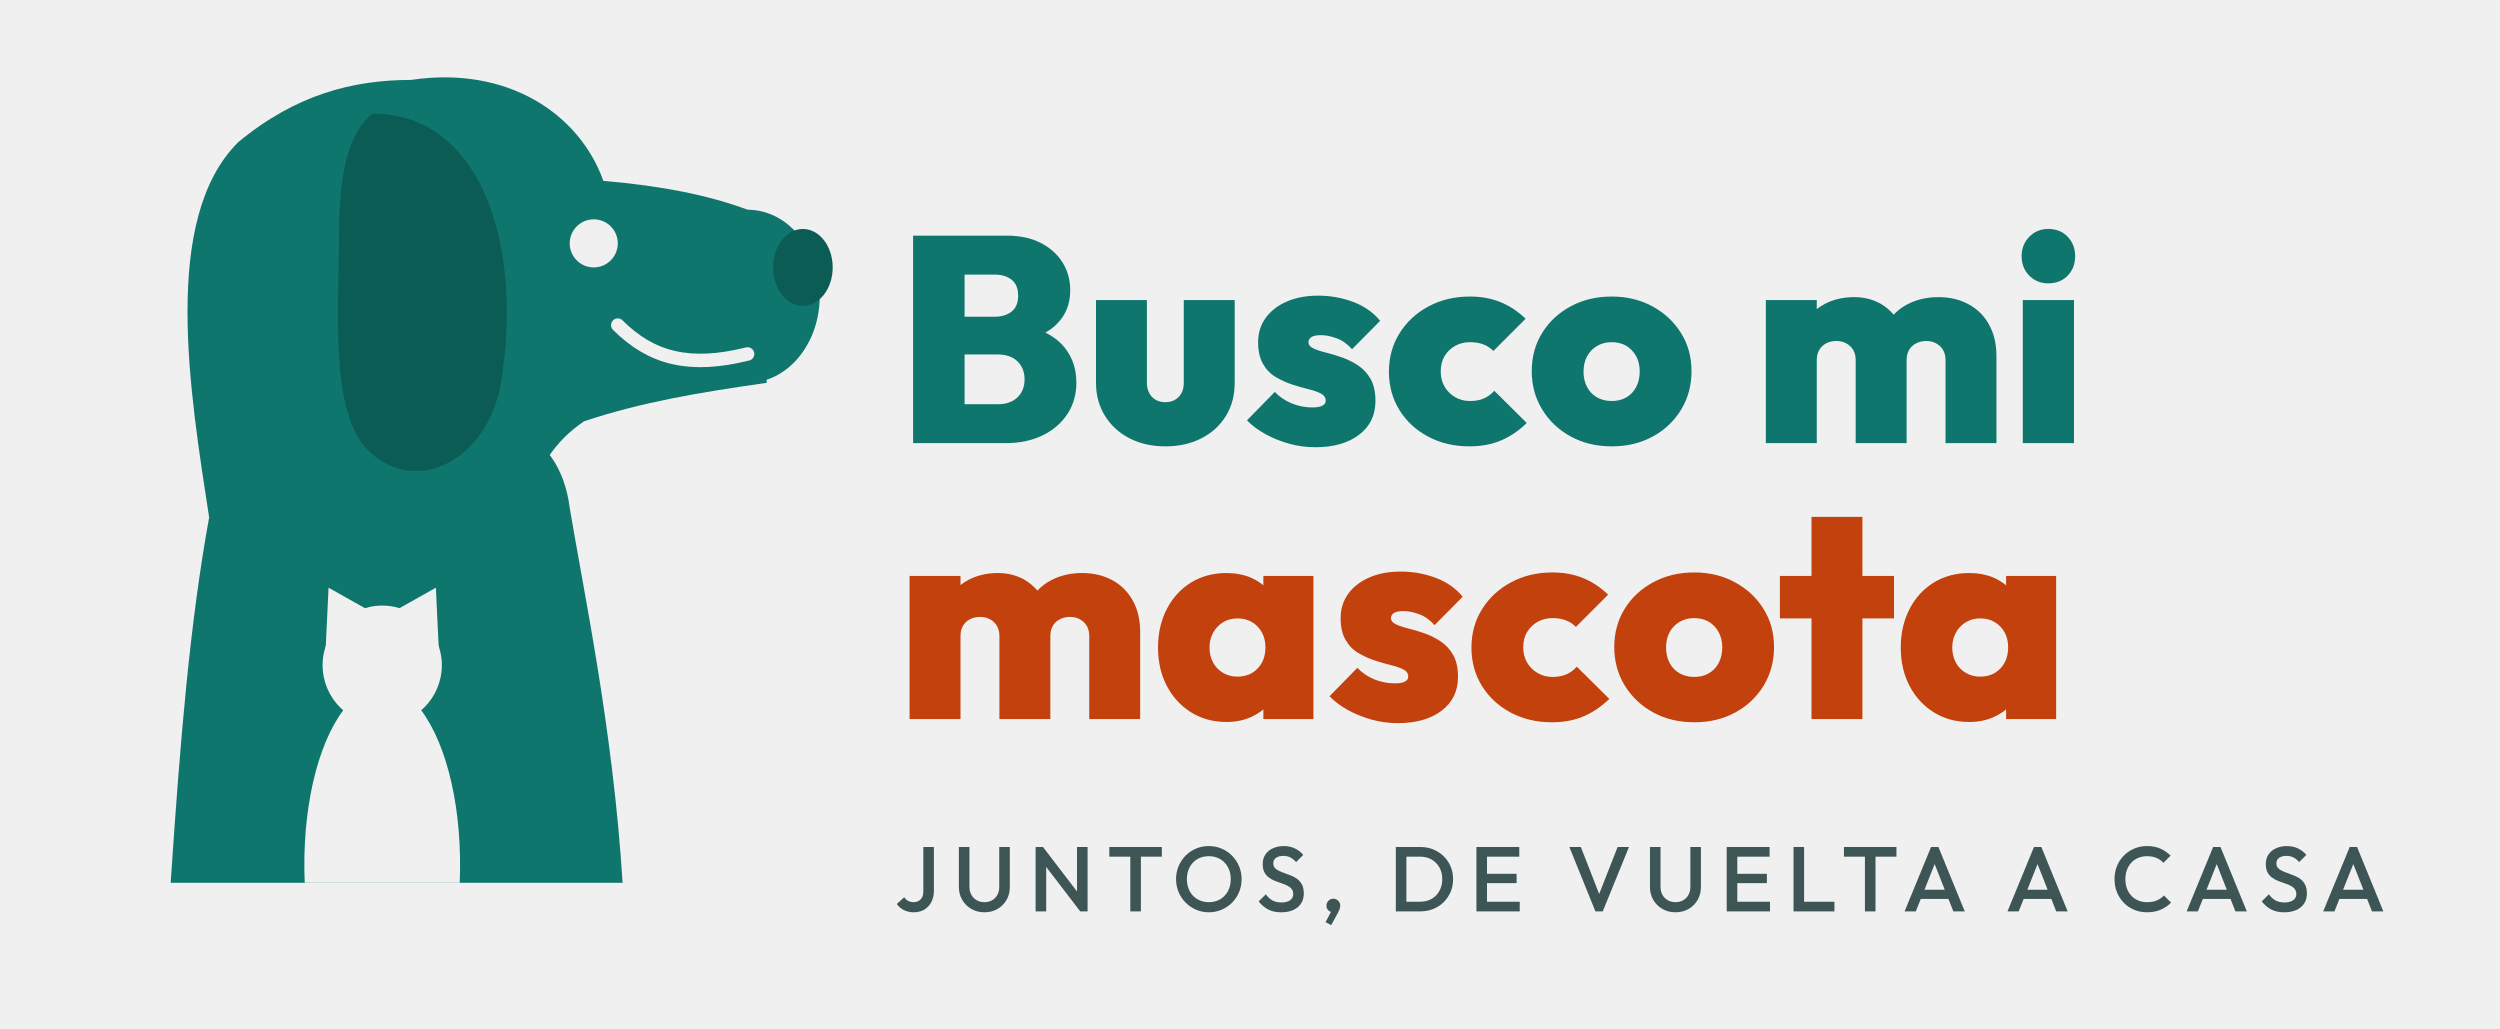
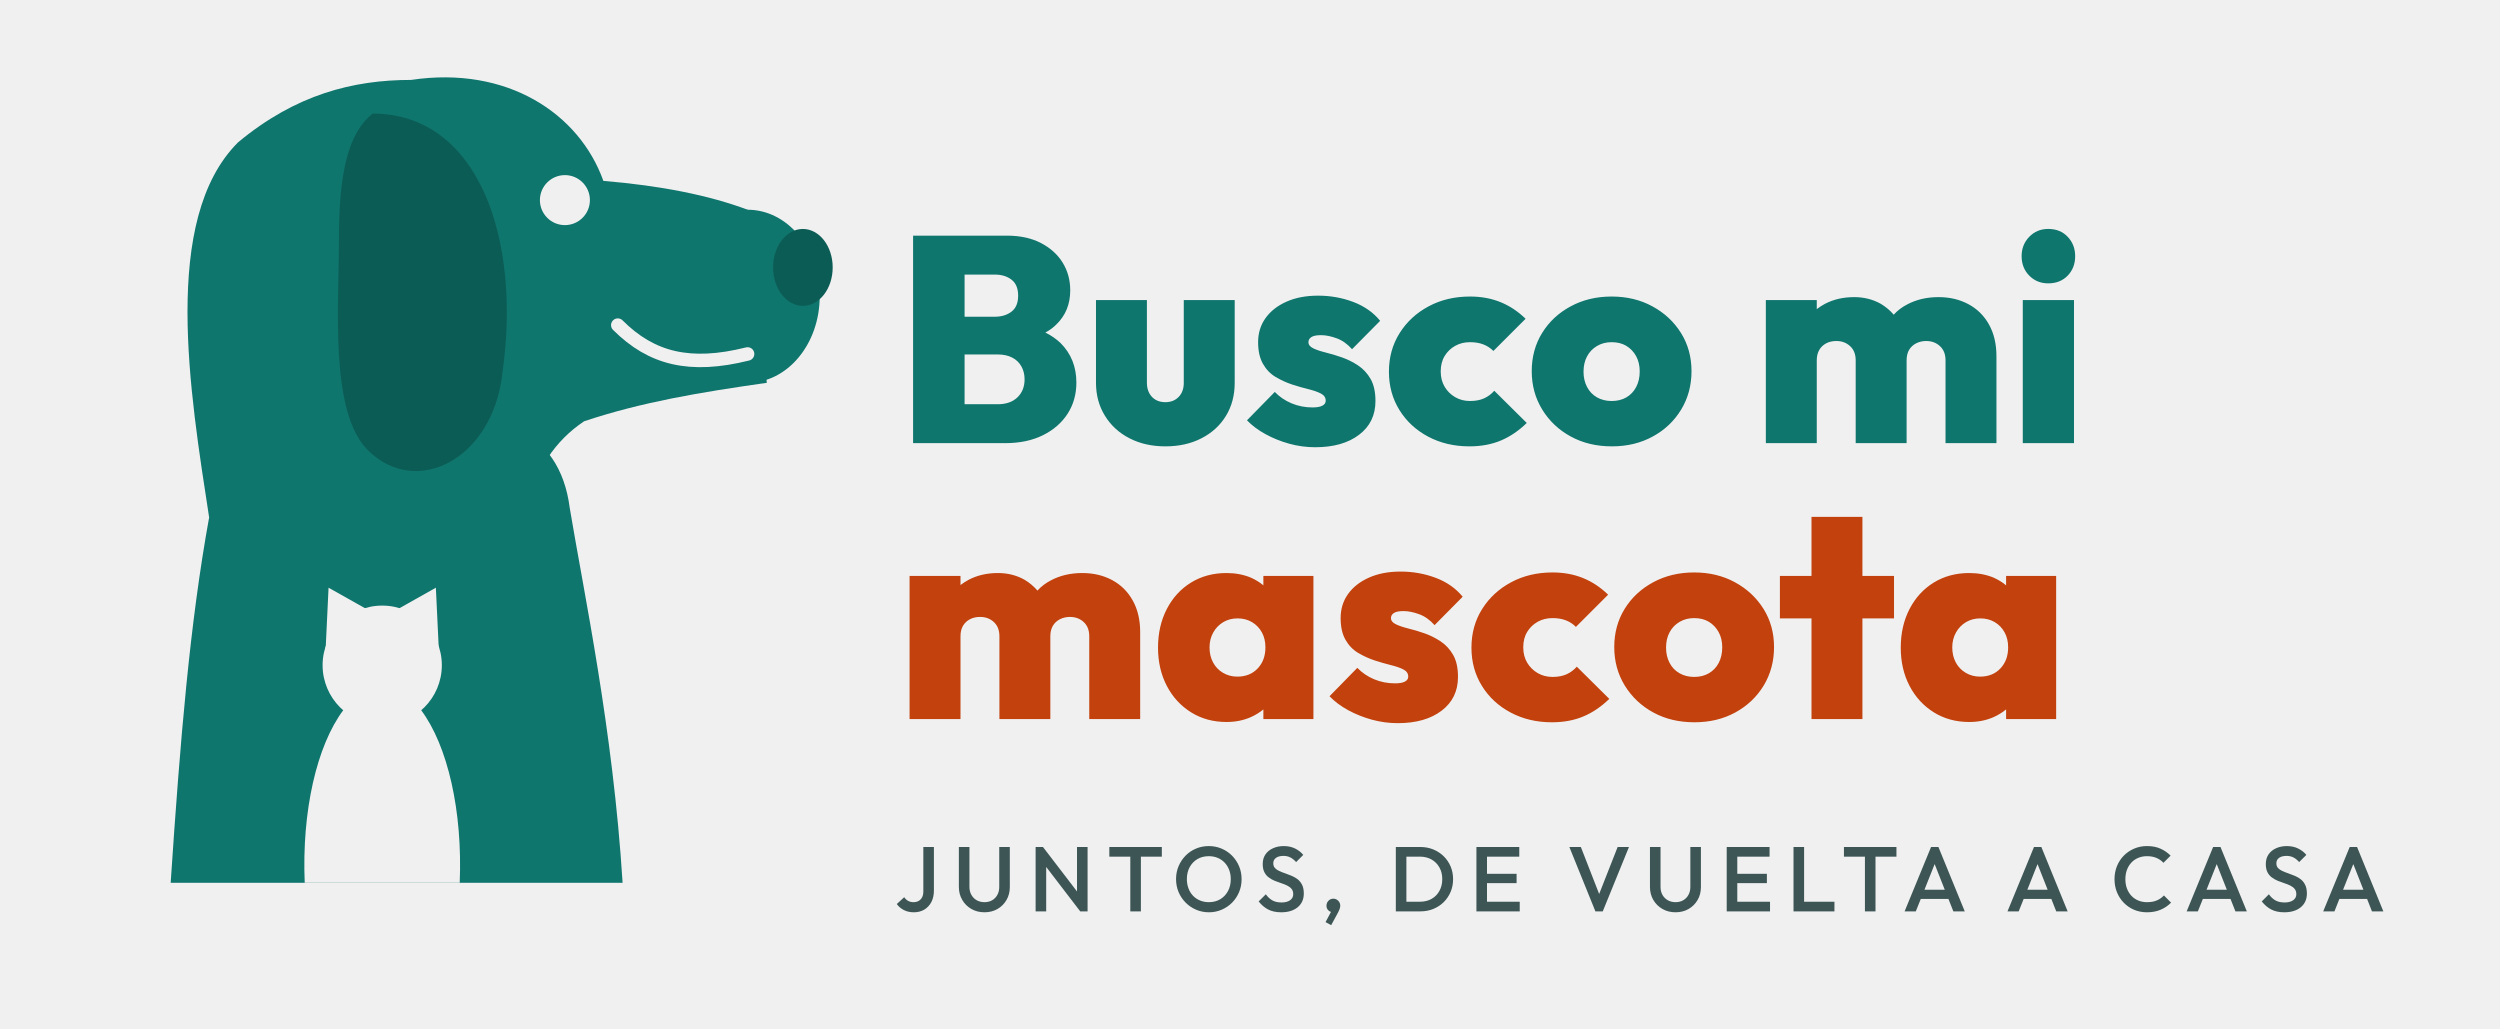
<svg xmlns="http://www.w3.org/2000/svg" viewBox="0 0 598 246" width="598" height="246" role="img" aria-label="Busco mi mascota. Juntos, de vuelta a casa">
  <g transform="translate(0 8) scale(1.916667)">
    <defs>
      <mask id="k0" maskUnits="userSpaceOnUse" x="-20" y="-20" width="260" height="360">
        <rect x="-20" y="-20" width="260" height="360" fill="#fff" />
-         <circle cx="136" cy="67" r="5" fill="#000" />
+         <circle cx="130" cy="58" r="5.2" fill="#000" />
        <path d="M168 90 C156 93 148 91 141 84" fill="none" stroke="#000" stroke-width="2.8" stroke-linecap="round" />
        <g transform="translate(92 200) scale(.62) translate(-30 -100)">
          <g fill="#000">
            <circle cx="30" cy="27" r="20" />
            <path d="M11 22 L12 1 L28 10 Z" />
            <path d="M49 22 L48 1 L32 10 Z" />
            <path d="M17 42 C8 54 3 76 4 100 L56 100 C57 76 52 54 43 42 Z" />
          </g>
        </g>
      </mask>
    </defs>
    <g transform="translate(-7.5 -14) scale(.6)">
      <g mask="url(#k0)">
        <g fill="#0f766e">
          <path d="M56 124 C52 98 46 62 62 46 C74 36 86 33 98 33 C118 30 133 40 138 54 C150 55 160 57 168 60 L172 96 C158 98 146 100 134 104 C128 108 124 114 122 122 L100 134 Z" />
          <ellipse cx="168" cy="78" rx="15" ry="18" />
          <path d="M56 124 C52 146 50 170 48 200 L142 200 C140 168 134 140 131 122 C130 114 126 108 120 106 L100 96 Z" />
          <ellipse cx="179.5" cy="72" rx="6.2" ry="8" fill="#0c5c56" />
          <path fill="#0c5c56" d="M90 40 C112 40 121 66 117 94 C115 112 99 120 89 110 C81 102 83 80 83 66 C83 52 85 44 90 40 Z" />
        </g>
      </g>
    </g>
  </g>
  <path fill="#0f766e" d="M240.46 106L218.41 106L218.41 56.37L240.95 56.37Q245.57 56.37 248.97 58.12Q252.36 59.87 254.18 62.81Q256 65.75 256 69.46L256 69.46Q256 74.43 252.64 77.65L252.64 77.65Q251.52 78.77 250.05 79.54L250.05 79.54Q252.15 80.59 253.69 82.06L253.69 82.06Q257.47 85.84 257.47 91.51L257.47 91.51Q257.47 95.71 255.37 98.97Q253.27 102.22 249.46 104.11Q245.64 106 240.46 106L240.46 106M238.71 84.79L230.73 84.79L230.73 96.69L238.71 96.69Q241.65 96.69 243.37 95.05Q245.08 93.4 245.08 90.74L245.08 90.74Q245.08 88.99 244.31 87.63Q243.54 86.26 242.11 85.53Q240.67 84.79 238.71 84.79L238.71 84.79M237.94 65.68L230.73 65.68L230.73 75.76L237.94 75.76Q240.39 75.76 241.97 74.53Q243.54 73.31 243.54 70.72Q243.54 68.13 241.97 66.91Q240.39 65.68 237.94 65.68L237.94 65.68M278.75 106.77L278.75 106.77Q273.92 106.77 270.18 104.84Q266.43 102.92 264.3 99.45Q262.16 95.99 262.16 91.58L262.16 91.58L262.16 71.77L274.34 71.77L274.34 91.58Q274.34 92.98 274.9 94.03Q275.46 95.08 276.44 95.64Q277.42 96.2 278.75 96.2L278.75 96.2Q280.71 96.2 281.94 94.94Q283.16 93.68 283.16 91.58L283.16 91.58L283.16 71.77L295.34 71.77L295.34 91.58Q295.34 96.06 293.24 99.49Q291.14 102.92 287.39 104.84Q283.65 106.77 278.75 106.77M314.59 106.98L314.59 106.98Q311.44 106.98 308.39 106.14Q305.35 105.3 302.73 103.86Q300.1 102.43 298.28 100.54L298.28 100.54L304.93 93.75Q306.61 95.5 308.95 96.48Q311.3 97.46 313.96 97.46L313.96 97.46Q315.5 97.46 316.31 97.04Q317.11 96.62 317.11 95.85L317.11 95.85Q317.11 94.73 315.95 94.13Q314.8 93.54 312.94 93.08Q311.09 92.63 309.06 91.97Q307.03 91.3 305.14 90.18Q303.25 89.06 302.1 87.03Q300.94 85 300.94 81.85L300.94 81.85Q300.94 78.56 302.73 76.07Q304.51 73.59 307.73 72.16Q310.95 70.72 315.29 70.72L315.29 70.72Q319.7 70.72 323.69 72.22Q327.68 73.73 330.13 76.74L330.13 76.74L323.41 83.53Q321.73 81.64 319.7 80.91Q317.67 80.17 315.99 80.17L315.99 80.17Q314.38 80.17 313.68 80.63Q312.98 81.08 312.98 81.85L312.98 81.85Q312.98 82.76 314.13 83.32Q315.29 83.88 317.14 84.33Q319 84.79 321 85.49Q322.99 86.19 324.85 87.41Q326.7 88.64 327.86 90.67Q329.01 92.7 329.01 95.92L329.01 95.92Q329.01 101.03 325.09 104Q321.17 106.98 314.59 106.98M351.48 106.77L351.48 106.77Q346.02 106.77 341.65 104.46Q337.27 102.15 334.75 98.09Q332.23 94.03 332.23 88.92L332.23 88.92Q332.23 83.74 334.79 79.68Q337.34 75.62 341.72 73.28Q346.09 70.93 351.62 70.93L351.62 70.93Q355.61 70.93 358.9 72.26Q362.19 73.59 364.92 76.25L364.92 76.25L357.22 83.95Q356.17 82.9 354.81 82.38Q353.44 81.85 351.62 81.85L351.62 81.85Q349.66 81.85 348.09 82.72Q346.51 83.6 345.57 85.14Q344.62 86.68 344.62 88.85L344.62 88.85Q344.62 90.95 345.57 92.53Q346.51 94.1 348.09 95.01Q349.66 95.92 351.62 95.92L351.62 95.92Q353.58 95.92 354.98 95.29Q356.38 94.66 357.43 93.47L357.43 93.47L365.2 101.17Q362.33 103.97 359.01 105.37Q355.68 106.77 351.48 106.77M385.57 106.77L385.57 106.77Q380.04 106.77 375.74 104.42Q371.43 102.08 368.91 97.98Q366.39 93.89 366.39 88.78L366.39 88.78Q366.39 83.67 368.88 79.64Q371.36 75.62 375.7 73.28Q380.04 70.93 385.5 70.93L385.5 70.93Q390.96 70.93 395.26 73.28Q399.57 75.62 402.09 79.64Q404.61 83.67 404.61 88.78L404.61 88.78Q404.61 93.89 402.13 97.98Q399.64 102.08 395.33 104.42Q391.03 106.77 385.57 106.77M385.5 95.92L385.5 95.92Q387.53 95.92 389.03 95.05Q390.54 94.17 391.38 92.56Q392.22 90.95 392.22 88.85L392.22 88.85Q392.22 86.75 391.35 85.17Q390.47 83.6 389 82.72Q387.53 81.85 385.5 81.85L385.5 81.85Q383.54 81.85 382 82.76Q380.46 83.67 379.62 85.25Q378.78 86.82 378.78 88.92L378.78 88.92Q378.78 90.95 379.62 92.56Q380.46 94.17 382 95.05Q383.54 95.92 385.5 95.92M434.57 106L422.39 106L422.39 71.77L434.57 71.77L434.57 73.94Q435.48 73.24 436.53 72.68L436.53 72.68Q439.61 71.07 443.53 71.07L443.53 71.07Q447.03 71.07 449.9 72.68L449.9 72.68Q451.65 73.73 452.98 75.27L452.98 75.27Q454.31 73.8 456.2 72.82L456.2 72.82Q459.49 71.07 463.69 71.07L463.69 71.07Q467.68 71.07 470.83 72.75Q473.98 74.43 475.76 77.61Q477.55 80.8 477.55 85.21L477.55 85.21L477.55 106L465.37 106L465.37 86.19Q465.37 84.02 464.04 82.8Q462.71 81.57 460.75 81.57L460.75 81.57Q459.42 81.57 458.33 82.13Q457.25 82.69 456.65 83.7Q456.06 84.72 456.06 86.19L456.06 86.19L456.06 106L443.88 106L443.88 86.19Q443.88 84.02 442.55 82.8Q441.22 81.57 439.26 81.57L439.26 81.57Q437.86 81.57 436.81 82.13Q435.76 82.69 435.17 83.7Q434.57 84.72 434.57 86.19L434.57 86.19L434.57 106M496.1 106L483.85 106L483.85 71.77L496.1 71.77L496.1 106M489.94 67.78L489.94 67.78Q487.21 67.78 485.39 65.92Q483.57 64.07 483.57 61.27L483.57 61.27Q483.57 58.54 485.39 56.65Q487.21 54.76 489.94 54.76L489.94 54.76Q492.81 54.76 494.6 56.65Q496.38 58.54 496.38 61.27L496.38 61.27Q496.38 64.07 494.6 65.92Q492.81 67.78 489.94 67.78" />
  <path fill="#c2410c" d="M229.75 172L217.57 172L217.57 137.77L229.75 137.77L229.75 139.94Q230.66 139.24 231.71 138.68L231.71 138.68Q234.79 137.07 238.71 137.07L238.71 137.07Q242.21 137.07 245.08 138.68L245.08 138.68Q246.83 139.73 248.16 141.27L248.16 141.27Q249.49 139.8 251.38 138.82L251.38 138.82Q254.67 137.07 258.87 137.07L258.87 137.07Q262.86 137.07 266.01 138.75Q269.16 140.43 270.94 143.62Q272.73 146.8 272.73 151.21L272.73 151.21L272.73 172L260.55 172L260.55 152.19Q260.55 150.02 259.22 148.79Q257.89 147.57 255.93 147.57L255.93 147.57Q254.6 147.57 253.51 148.13Q252.43 148.69 251.84 149.7Q251.24 150.72 251.24 152.19L251.24 152.19L251.24 172L239.06 172L239.06 152.19Q239.06 150.02 237.73 148.79Q236.4 147.57 234.44 147.57L234.44 147.57Q233.04 147.57 231.99 148.13Q230.94 148.69 230.34 149.7Q229.75 150.72 229.75 152.19L229.75 152.19L229.75 172M293.38 172.7L293.38 172.7Q288.62 172.7 284.91 170.39Q281.2 168.08 279.1 164.06Q277 160.03 277 154.92L277 154.92Q277 149.74 279.1 145.68Q281.2 141.62 284.91 139.34Q288.62 137.07 293.38 137.07L293.38 137.07Q296.6 137.07 299.26 138.19L299.26 138.19Q300.94 138.96 302.2 140.01L302.2 140.01L302.2 137.77L314.17 137.77L314.17 172L302.2 172L302.2 169.69Q300.94 170.74 299.26 171.51L299.26 171.51Q296.6 172.7 293.38 172.7M295.97 161.85L295.97 161.85Q298.98 161.85 300.84 159.89Q302.69 157.93 302.69 154.85L302.69 154.85Q302.69 152.82 301.85 151.28Q301.01 149.74 299.51 148.83Q298 147.92 296.04 147.92Q294.08 147.92 292.58 148.83Q291.07 149.74 290.2 151.31Q289.32 152.89 289.32 154.85L289.32 154.85Q289.32 156.88 290.16 158.45Q291 160.03 292.54 160.94Q294.08 161.85 295.97 161.85M334.33 172.98L334.33 172.98Q331.18 172.98 328.13 172.14Q325.09 171.3 322.47 169.87Q319.84 168.43 318.02 166.54L318.02 166.54L324.67 159.75Q326.35 161.5 328.69 162.48Q331.04 163.46 333.7 163.46L333.7 163.46Q335.24 163.46 336.05 163.04Q336.85 162.62 336.85 161.85L336.85 161.85Q336.85 160.73 335.69 160.13Q334.54 159.54 332.69 159.09Q330.83 158.63 328.8 157.97Q326.77 157.3 324.88 156.18Q322.99 155.06 321.84 153.03Q320.68 151 320.68 147.85L320.68 147.85Q320.68 144.56 322.47 142.07Q324.25 139.59 327.47 138.16Q330.69 136.72 335.03 136.72L335.03 136.72Q339.44 136.72 343.43 138.22Q347.42 139.73 349.87 142.74L349.87 142.74L343.15 149.53Q341.47 147.64 339.44 146.91Q337.41 146.17 335.73 146.17L335.73 146.17Q334.12 146.17 333.42 146.63Q332.72 147.08 332.72 147.85L332.72 147.85Q332.72 148.76 333.88 149.32Q335.03 149.88 336.88 150.34Q338.74 150.79 340.74 151.49Q342.73 152.19 344.59 153.41Q346.44 154.64 347.6 156.67Q348.75 158.7 348.75 161.92L348.75 161.92Q348.75 167.03 344.83 170Q340.91 172.98 334.33 172.98M371.22 172.77L371.22 172.77Q365.76 172.77 361.39 170.46Q357.01 168.15 354.49 164.09Q351.97 160.03 351.97 154.92L351.97 154.92Q351.97 149.74 354.53 145.68Q357.08 141.62 361.46 139.28Q365.83 136.93 371.36 136.93L371.36 136.93Q375.35 136.93 378.64 138.26Q381.93 139.59 384.66 142.25L384.66 142.25L376.96 149.95Q375.91 148.9 374.55 148.38Q373.18 147.85 371.36 147.85L371.36 147.85Q369.4 147.85 367.83 148.72Q366.25 149.6 365.31 151.14Q364.36 152.68 364.36 154.85L364.36 154.85Q364.36 156.95 365.31 158.53Q366.25 160.1 367.83 161.01Q369.4 161.92 371.36 161.92L371.36 161.92Q373.32 161.92 374.72 161.29Q376.12 160.66 377.17 159.47L377.17 159.47L384.94 167.17Q382.07 169.97 378.75 171.37Q375.42 172.77 371.22 172.77M405.31 172.77L405.31 172.77Q399.78 172.77 395.48 170.43Q391.17 168.08 388.65 163.99Q386.13 159.89 386.13 154.78L386.13 154.78Q386.13 149.67 388.62 145.64Q391.1 141.62 395.44 139.28Q399.78 136.93 405.24 136.93L405.24 136.93Q410.7 136.93 415 139.28Q419.31 141.62 421.83 145.64Q424.35 149.67 424.35 154.78L424.35 154.78Q424.35 159.89 421.87 163.99Q419.38 168.08 415.07 170.43Q410.77 172.77 405.31 172.77M405.24 161.92L405.24 161.92Q407.27 161.92 408.77 161.04Q410.28 160.17 411.12 158.56Q411.96 156.95 411.96 154.85L411.96 154.85Q411.96 152.75 411.09 151.18Q410.21 149.6 408.74 148.72Q407.27 147.85 405.24 147.85L405.24 147.85Q403.28 147.85 401.74 148.76Q400.2 149.67 399.36 151.25Q398.52 152.82 398.52 154.92L398.52 154.92Q398.52 156.95 399.36 158.56Q400.2 160.17 401.74 161.04Q403.28 161.92 405.24 161.92M445.49 172L433.31 172L433.31 147.92L425.75 147.92L425.75 137.77L433.31 137.77L433.31 123.63L445.49 123.63L445.49 137.77L453.05 137.77L453.05 147.92L445.49 147.92L445.49 172M471.04 172.7L471.04 172.7Q466.28 172.7 462.57 170.39Q458.86 168.08 456.76 164.06Q454.66 160.03 454.66 154.92L454.66 154.92Q454.66 149.74 456.76 145.68Q458.86 141.62 462.57 139.34Q466.28 137.07 471.04 137.07L471.04 137.07Q474.26 137.07 476.92 138.19L476.92 138.19Q478.6 138.96 479.86 140.01L479.86 140.01L479.86 137.77L491.83 137.77L491.83 172L479.86 172L479.86 169.69Q478.6 170.74 476.92 171.51L476.92 171.51Q474.26 172.7 471.04 172.7M473.63 161.85L473.63 161.85Q476.64 161.85 478.5 159.89Q480.35 157.93 480.35 154.85L480.35 154.85Q480.35 152.82 479.51 151.28Q478.67 149.74 477.17 148.83Q475.66 147.92 473.7 147.92Q471.74 147.92 470.24 148.83Q468.73 149.74 467.86 151.31Q466.98 152.89 466.98 154.85L466.98 154.85Q466.98 156.88 467.82 158.45Q468.66 160.03 470.2 160.94Q471.74 161.85 473.63 161.85" />
  <path fill="#3d5655" d="M218.58 218.22L218.58 218.22Q217.23 218.22 216.19 217.68Q215.14 217.14 214.51 216.24L214.51 216.24L216.29 214.61Q216.66 215.18 217.23 215.49Q217.81 215.8 218.49 215.8L218.49 215.8Q219.24 215.8 219.76 215.49Q220.29 215.18 220.58 214.61Q220.86 214.04 220.86 213.25L220.86 213.25L220.86 202.6L223.39 202.6L223.39 213.05Q223.39 214.59 222.79 215.76Q222.18 216.92 221.11 217.57Q220.03 218.22 218.58 218.22M235.48 218.22L235.48 218.22Q233.74 218.22 232.36 217.43Q230.97 216.64 230.17 215.26Q229.36 213.89 229.36 212.15L229.36 212.15L229.36 202.6L231.89 202.6L231.89 212.13Q231.89 213.25 232.37 214.07Q232.84 214.9 233.65 215.35Q234.47 215.8 235.48 215.8L235.48 215.8Q236.51 215.8 237.31 215.35Q238.1 214.9 238.56 214.07Q239.02 213.25 239.02 212.15L239.02 212.15L239.02 202.6L241.55 202.6L241.55 212.17Q241.55 213.91 240.76 215.27Q239.97 216.64 238.6 217.43Q237.24 218.22 235.48 218.22M250.25 218L247.72 218L247.72 202.6L249.48 202.6L257.62 213.23L257.62 202.6L260.15 202.6L260.15 218L258.39 218L250.25 207.37L250.25 218M272.9 218L270.37 218L270.37 204.91L265.35 204.91L265.35 202.6L277.91 202.6L277.91 204.91L272.9 204.91L272.9 218M289.18 218.22L289.18 218.22Q287.53 218.22 286.1 217.6Q284.67 216.99 283.6 215.9Q282.52 214.81 281.91 213.37Q281.31 211.93 281.31 210.28L281.31 210.28Q281.31 208.63 281.91 207.2Q282.52 205.77 283.58 204.68Q284.65 203.59 286.07 202.99Q287.49 202.38 289.14 202.38L289.14 202.38Q290.79 202.38 292.21 202.99Q293.63 203.59 294.71 204.68Q295.78 205.77 296.39 207.21Q296.99 208.65 296.99 210.3L296.99 210.3Q296.99 211.95 296.39 213.39Q295.78 214.83 294.72 215.91Q293.65 216.99 292.23 217.6Q290.81 218.22 289.18 218.22M289.14 215.8L289.14 215.8Q290.7 215.8 291.88 215.1Q293.06 214.39 293.73 213.15Q294.4 211.91 294.4 210.28L294.4 210.28Q294.4 209.07 294.01 208.07Q293.63 207.07 292.92 206.33Q292.22 205.59 291.26 205.2Q290.31 204.8 289.14 204.8L289.14 204.8Q287.6 204.8 286.42 205.49Q285.25 206.19 284.57 207.42Q283.9 208.65 283.9 210.28L283.9 210.28Q283.9 211.49 284.29 212.51Q284.67 213.53 285.37 214.26Q286.06 214.99 287.03 215.39Q288 215.8 289.14 215.8M306.46 218.22L306.46 218.22Q304.64 218.22 303.36 217.56Q302.08 216.9 301.07 215.62L301.07 215.62L302.79 213.91Q303.43 214.83 304.31 215.35Q305.19 215.87 306.55 215.87L306.55 215.87Q307.83 215.87 308.58 215.34Q309.34 214.81 309.34 213.89L309.34 213.89Q309.34 213.12 308.95 212.63Q308.55 212.15 307.9 211.83Q307.25 211.51 306.47 211.26Q305.69 211 304.91 210.69Q304.13 210.37 303.48 209.88Q302.83 209.4 302.44 208.63Q302.04 207.86 302.04 206.67L302.04 206.67Q302.04 205.31 302.71 204.35Q303.38 203.39 304.53 202.89Q305.67 202.38 307.08 202.38L307.08 202.38Q308.6 202.38 309.8 202.97Q310.99 203.57 311.74 204.49L311.74 204.49L310.03 206.21Q309.37 205.46 308.65 205.1Q307.94 204.73 307.01 204.73L307.01 204.73Q305.87 204.73 305.22 205.2Q304.57 205.66 304.57 206.49L304.57 206.49Q304.57 207.2 304.97 207.63Q305.36 208.06 306.01 208.35Q306.66 208.65 307.44 208.91Q308.22 209.18 309 209.51Q309.78 209.84 310.43 210.35Q311.08 210.87 311.48 211.69Q311.87 212.5 311.87 213.73L311.87 213.73Q311.87 215.8 310.41 217.01Q308.95 218.22 306.46 218.22M318.42 221.3L317.07 220.57L318.37 218.13Q318.02 218.04 317.73 217.74L317.73 217.74Q317.29 217.32 317.29 216.66L317.29 216.66Q317.29 215.95 317.77 215.46Q318.24 214.96 318.94 214.96L318.94 214.96Q319.6 214.96 320.1 215.46Q320.59 215.95 320.59 216.66L320.59 216.66Q320.59 216.94 320.47 217.33Q320.35 217.71 320.04 218.31L320.04 218.31L318.42 221.3M339.77 218L333.88 218L333.88 202.6L339.73 202.6Q341.4 202.6 342.83 203.18Q344.26 203.77 345.33 204.81Q346.39 205.86 346.99 207.25Q347.58 208.65 347.58 210.3L347.58 210.3Q347.58 211.93 346.99 213.34Q346.39 214.74 345.34 215.79Q344.28 216.83 342.85 217.42Q341.42 218 339.77 218L339.77 218M339.66 204.91L336.41 204.91L336.41 215.69L339.66 215.69Q341.25 215.69 342.44 215.01Q343.64 214.33 344.31 213.1Q344.99 211.88 344.99 210.28L344.99 210.28Q344.99 208.69 344.3 207.48Q343.62 206.27 342.42 205.59Q341.22 204.91 339.66 204.91L339.66 204.91M363.52 218L353.16 218L353.16 202.6L363.41 202.6L363.41 204.91L355.69 204.91L355.69 209.02L362.77 209.02L362.77 211.25L355.69 211.25L355.69 215.69L363.52 215.69L363.52 218M383.38 218L381.62 218L375.39 202.6L378.14 202.6L382.52 213.84L386.94 202.6L389.65 202.6L383.38 218M400.79 218.22L400.79 218.22Q399.05 218.22 397.66 217.43Q396.28 216.64 395.47 215.26Q394.67 213.89 394.67 212.15L394.67 212.15L394.67 202.6L397.2 202.6L397.2 212.13Q397.2 213.25 397.67 214.07Q398.15 214.9 398.96 215.35Q399.78 215.8 400.79 215.8L400.79 215.8Q401.82 215.8 402.61 215.35Q403.41 214.9 403.87 214.07Q404.33 213.25 404.33 212.15L404.33 212.15L404.33 202.6L406.86 202.6L406.86 212.17Q406.86 213.91 406.07 215.27Q405.28 216.64 403.91 217.43Q402.55 218.22 400.79 218.22M423.39 218L413.03 218L413.03 202.6L423.28 202.6L423.28 204.91L415.56 204.91L415.56 209.02L422.64 209.02L422.64 211.25L415.56 211.25L415.56 215.69L423.39 215.69L423.39 218M438.8 218L429.01 218L429.01 202.6L431.54 202.6L431.54 215.69L438.8 215.69L438.8 218M448.62 218L446.09 218L446.09 204.91L441.07 204.91L441.07 202.6L453.63 202.6L453.63 204.91L448.62 204.91L448.62 218M458.26 218L455.58 218L461.91 202.6L463.67 202.6L469.97 218L467.24 218L466.07 215.03L459.45 215.03L458.26 218M460.33 212.83L465.19 212.83L462.77 206.69L460.33 212.83M482.87 218L480.19 218L486.53 202.6L488.29 202.6L494.58 218L491.85 218L490.68 215.03L484.06 215.03L482.87 218M484.94 212.83L489.8 212.83L487.38 206.69L484.94 212.83M513.56 218.22L513.56 218.22Q511.89 218.22 510.47 217.62Q509.05 217.01 507.99 215.92Q506.94 214.83 506.36 213.39Q505.79 211.95 505.79 210.3L505.79 210.3Q505.79 208.65 506.36 207.21Q506.94 205.77 507.99 204.69Q509.05 203.61 510.47 203Q511.89 202.38 513.56 202.38L513.56 202.38Q515.43 202.38 516.79 203Q518.16 203.61 519.21 204.67L519.21 204.67L517.5 206.38Q516.81 205.64 515.84 205.22Q514.86 204.8 513.56 204.8L513.56 204.8Q512.41 204.8 511.47 205.2Q510.52 205.59 509.83 206.33Q509.14 207.07 508.76 208.08Q508.39 209.09 508.39 210.3L508.39 210.3Q508.39 211.51 508.76 212.52Q509.14 213.53 509.83 214.27Q510.52 215.01 511.47 215.4Q512.41 215.8 513.56 215.8L513.56 215.8Q514.97 215.8 515.94 215.37Q516.92 214.94 517.61 214.19L517.61 214.19L519.32 215.91Q518.27 216.99 516.84 217.6Q515.41 218.22 513.56 218.22M525.73 218L523.05 218L529.38 202.6L531.14 202.6L537.44 218L534.71 218L533.54 215.03L526.92 215.03L525.73 218M527.8 212.83L532.66 212.83L530.24 206.69L527.8 212.83M546.4 218.22L546.4 218.22Q544.57 218.22 543.3 217.56Q542.02 216.9 541.01 215.62L541.01 215.62L542.72 213.91Q543.36 214.83 544.24 215.35Q545.12 215.87 546.49 215.87L546.49 215.87Q547.76 215.87 548.52 215.34Q549.28 214.81 549.28 213.89L549.28 213.89Q549.28 213.12 548.88 212.63Q548.49 212.15 547.84 211.83Q547.19 211.51 546.41 211.26Q545.63 211 544.85 210.69Q544.07 210.37 543.42 209.88Q542.77 209.4 542.37 208.63Q541.98 207.86 541.98 206.67L541.98 206.67Q541.98 205.31 542.65 204.35Q543.32 203.39 544.46 202.89Q545.61 202.38 547.01 202.38L547.01 202.38Q548.53 202.38 549.73 202.97Q550.93 203.57 551.68 204.49L551.68 204.49L549.96 206.21Q549.3 205.46 548.59 205.1Q547.87 204.73 546.95 204.73L546.95 204.73Q545.8 204.73 545.15 205.2Q544.51 205.66 544.51 206.49L544.51 206.49Q544.51 207.2 544.9 207.63Q545.3 208.06 545.95 208.35Q546.6 208.65 547.38 208.91Q548.16 209.18 548.94 209.51Q549.72 209.84 550.37 210.35Q551.02 210.87 551.41 211.69Q551.81 212.5 551.81 213.73L551.81 213.73Q551.81 215.8 550.35 217.01Q548.88 218.22 546.4 218.22M558.4 218L555.71 218L562.05 202.6L563.81 202.6L570.1 218L567.37 218L566.21 215.03L559.58 215.03L558.4 218M560.46 212.83L565.33 212.83L562.91 206.69L560.46 212.83" />
</svg>
